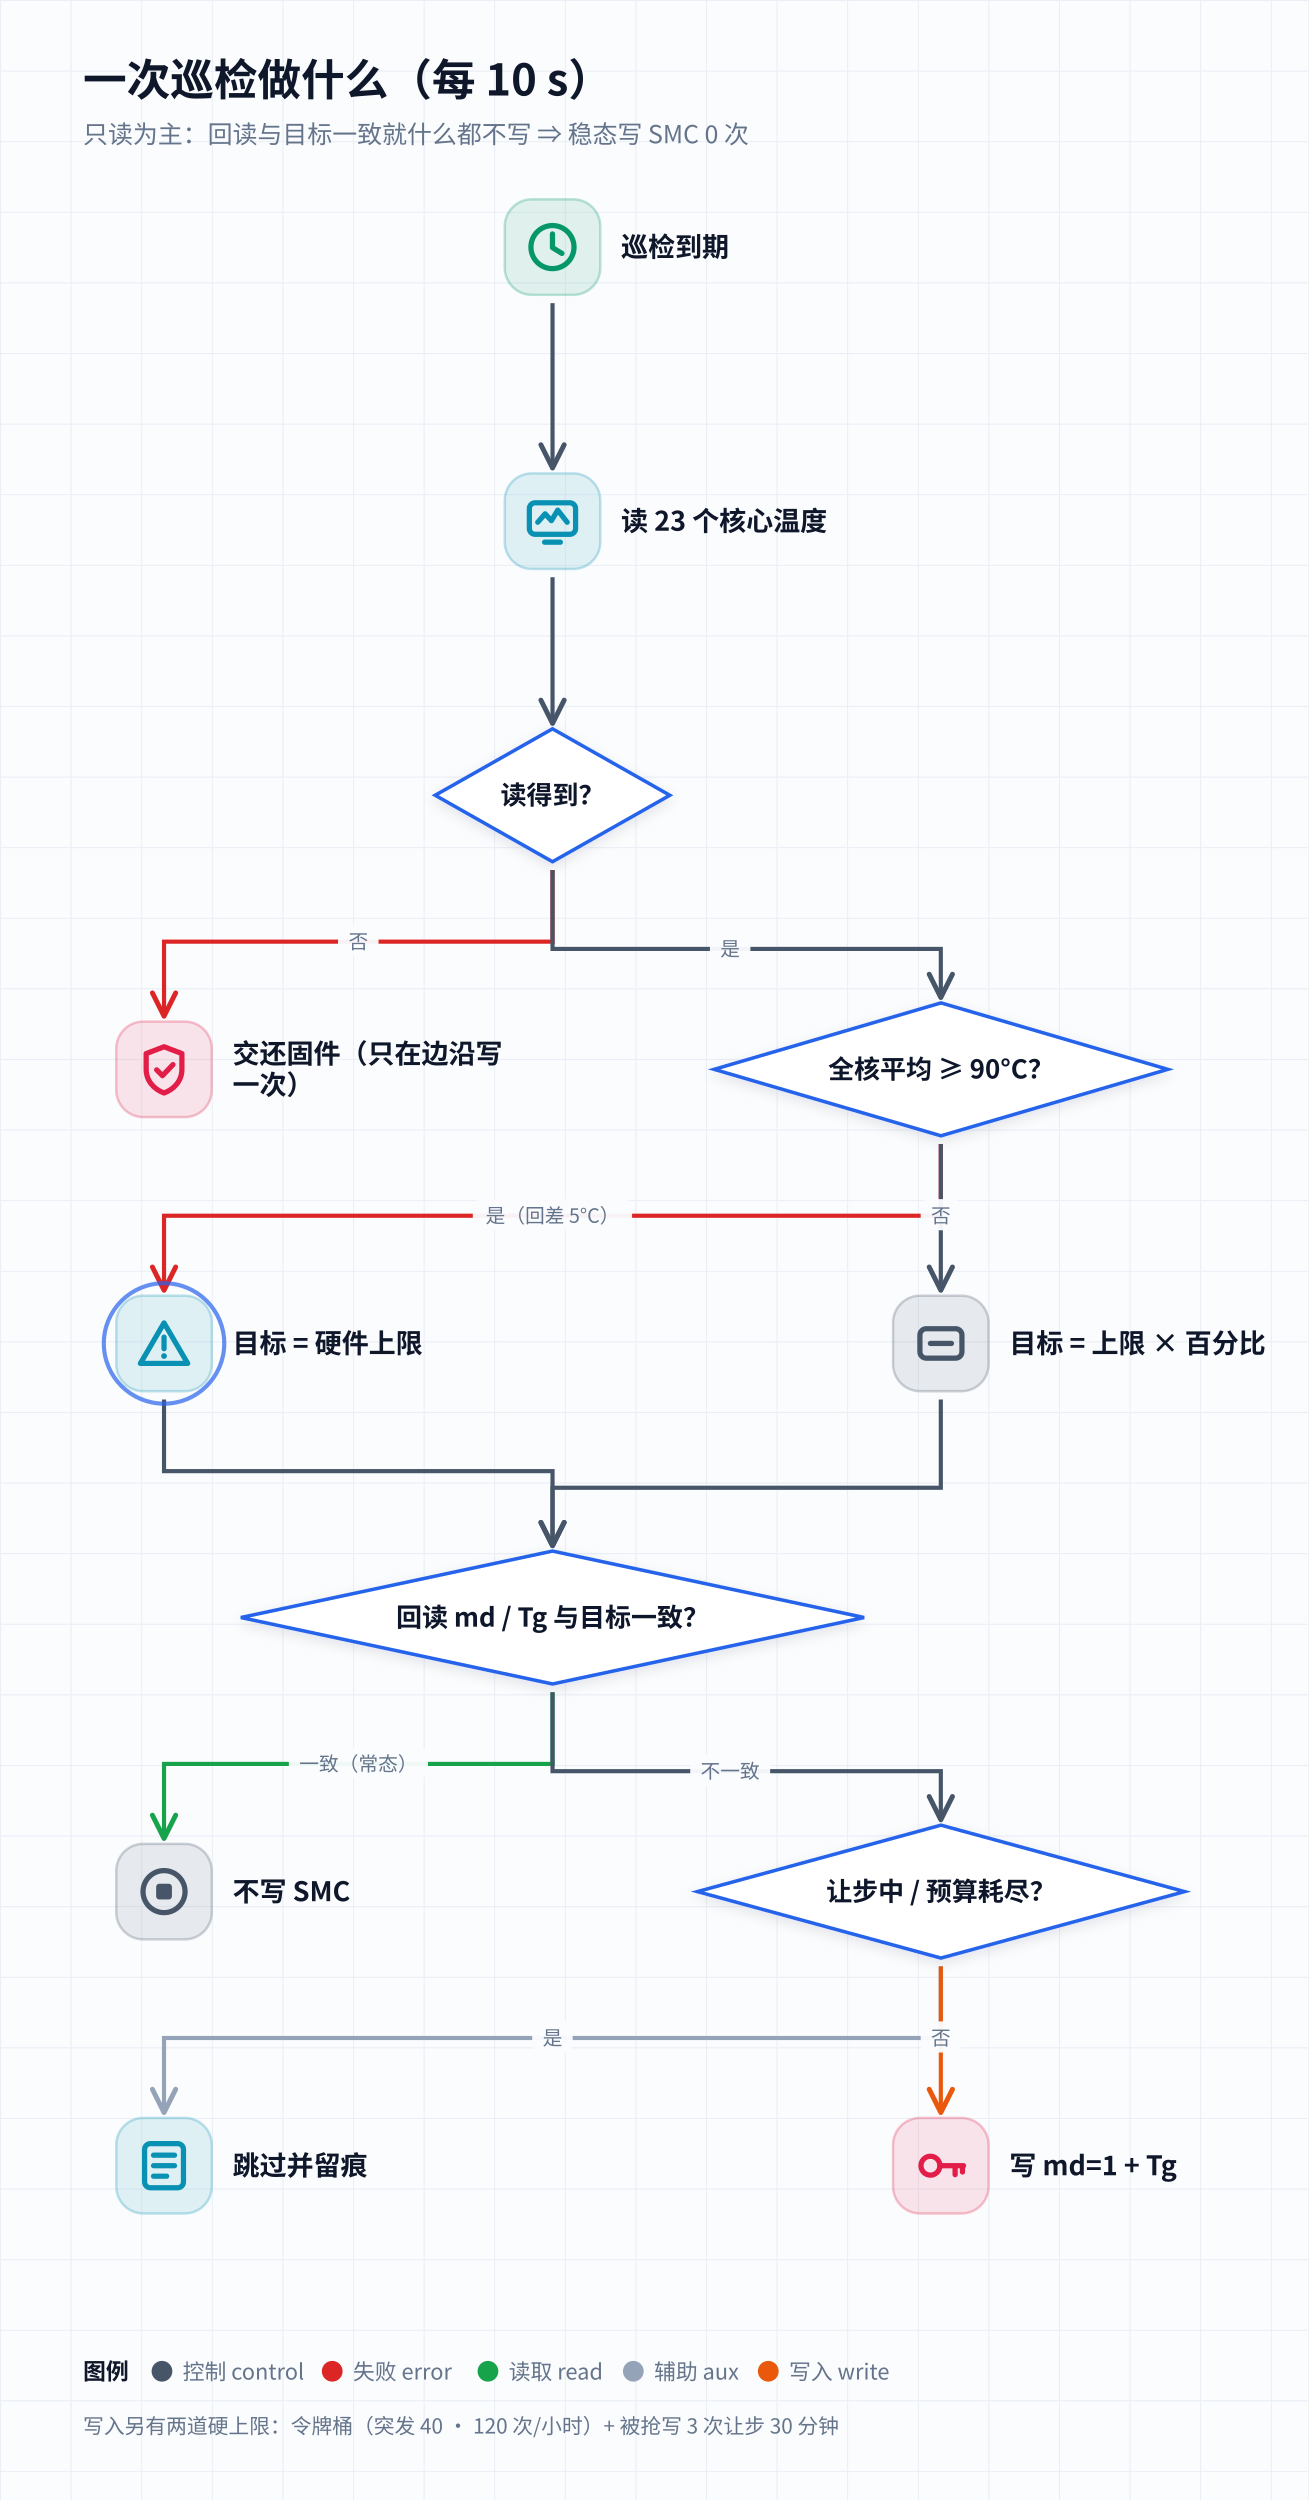
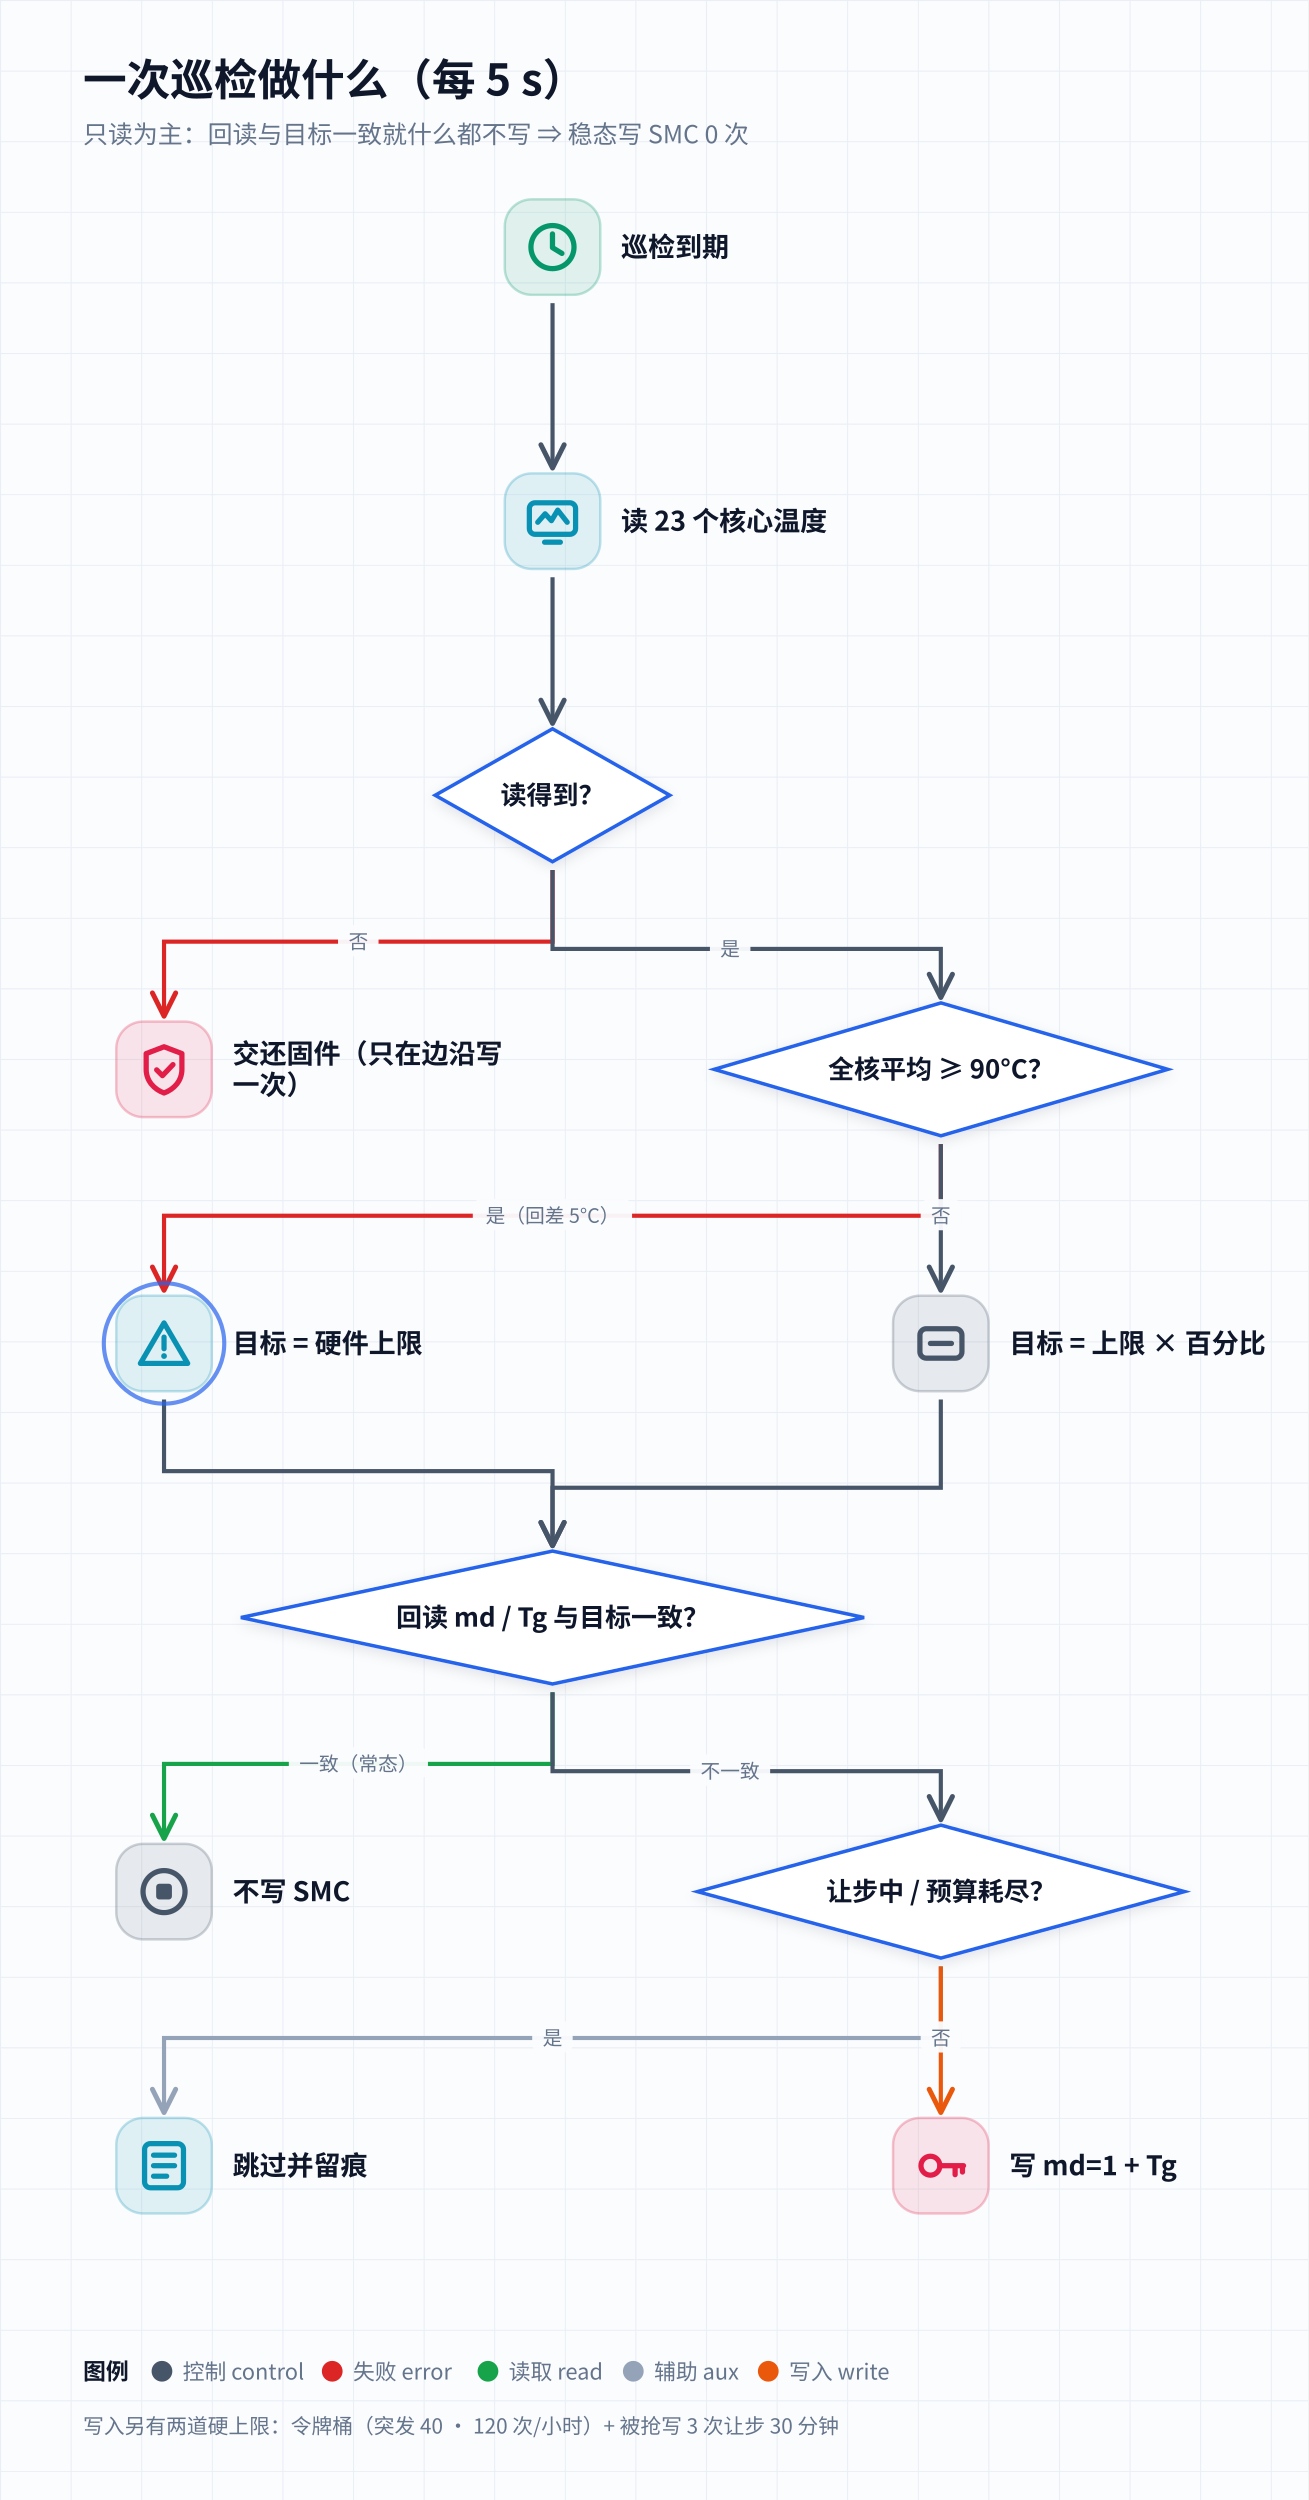
- <svg xmlns="http://www.w3.org/2000/svg" viewBox="0 0 630 1204" width="630" height="1204" font-family="-apple-system,BlinkMacSystemFont,'Segoe UI','PingFang SC','Hiragino Sans GB','Microsoft YaHei','Noto Sans CJK SC','Source Han Sans SC',Helvetica,Arial,sans-serif" role="img" aria-label="一次巡检做什么（每 10 s）">
+ <svg xmlns="http://www.w3.org/2000/svg" viewBox="0 0 630 1204" width="630" height="1204" font-family="-apple-system,BlinkMacSystemFont,'Segoe UI','PingFang SC','Hiragino Sans GB','Microsoft YaHei','Noto Sans CJK SC','Source Han Sans SC',Helvetica,Arial,sans-serif" role="img" aria-label="一次巡检做什么（每 5 s）">
  <defs>
    <pattern id="af-grid" width="34" height="34" patternUnits="userSpaceOnUse">
      <path d="M34 0 H0 V34" fill="none" stroke="#EAEFF6" stroke-width="1" />
    </pattern>
    <marker id="af-ah" viewBox="0 0 10 10" refX="8" refY="5" markerWidth="7" markerHeight="7" orient="auto-start-reverse">
      <path d="M1 1 L9 5 L1 9" fill="none" stroke="context-stroke" stroke-width="1.7" stroke-linecap="round" stroke-linejoin="round" />
    </marker>
    <filter id="af-sh" x="-20%" y="-20%" width="140%" height="140%">
      <feDropShadow dx="0" dy="2" stdDeviation="3.2" flood-color="#0B1B33" flood-opacity="0.10" />
    </filter>
    <style>@media (prefers-reduced-motion: no-preference){.flow{stroke-dasharray:6 6;animation:af-dash 0.8s linear infinite}.flow-slow{stroke-dasharray:4 8;animation:af-dash 1.6s linear infinite}.rv0{opacity:0;animation:af-in .5s ease-out 0.00s forwards}.rv1{opacity:0;animation:af-in .5s ease-out 0.10s forwards}.rv2{opacity:0;animation:af-in .5s ease-out 0.20s forwards}.rv3{opacity:0;animation:af-in .5s ease-out 0.30s forwards}.rv4{opacity:0;animation:af-in .5s ease-out 0.40s forwards}.rv5{opacity:0;animation:af-in .5s ease-out 0.50s forwards}.rv6{opacity:0;animation:af-in .5s ease-out 0.60s forwards}.rv7{opacity:0;animation:af-in .5s ease-out 0.70s forwards}}@media (prefers-reduced-motion: reduce){  .rv0,.rv1,.rv2,.rv3,.rv4,.rv5,.rv6,.rv7{opacity:1}}@keyframes af-dash{to{stroke-dashoffset:-12}}@keyframes af-in{to{opacity:1}}</style>
  </defs>
  <rect width="630" height="1204" fill="#FBFCFE" />
  <rect width="630" height="1204" fill="url(#af-grid)" />
-   <text x="40" y="46" font-size="21" font-weight="800" fill="#0F172A">一次巡检做什么（每 10 s）</text>
+   <text x="40" y="46" font-size="21" font-weight="800" fill="#0F172A">一次巡检做什么（每 5 s）</text>
  <text x="40" y="69" font-size="12" fill="#64748B">只读为主：回读与目标一致就什么都不写 ⇒ 稳态写 SMC 0 次</text>
  <path class="flow" d="M 266.1 146.0 L 266.1 224.0" fill="none" stroke="#475569" stroke-width="2" marker-end="url(#af-ah)" />
  <path class="flow" d="M 266.1 278.0 L 266.1 347.0" fill="none" stroke="#475569" stroke-width="2" marker-end="url(#af-ah)" />
  <path class="flow" d="M 266.1 419.0 L 266.1 453.5 L 79.0 453.5 L 79.0 488.0" fill="none" stroke="#DC2626" stroke-width="2" marker-end="url(#af-ah)" />
  <path class="flow" d="M 266.1 419.0 L 266.1 457.0 L 453.1 457.0 L 453.1 479.0" fill="none" stroke="#475569" stroke-width="2" marker-end="url(#af-ah)" />
  <path class="flow" d="M 453.1 551.0 L 453.1 585.5 L 79.0 585.5 L 79.0 620.0" fill="none" stroke="#DC2626" stroke-width="2" marker-end="url(#af-ah)" />
  <path class="flow" d="M 453.1 551.0 L 453.1 620.0" fill="none" stroke="#475569" stroke-width="2" marker-end="url(#af-ah)" />
  <path class="flow" d="M 79.0 674.0 L 79.0 708.5 L 266.1 708.5 L 266.1 743.0" fill="none" stroke="#475569" stroke-width="2" marker-end="url(#af-ah)" />
  <path class="flow" d="M 453.1 674.0 L 453.1 716.5 L 266.1 716.5 L 266.1 743.0" fill="none" stroke="#475569" stroke-width="2" marker-end="url(#af-ah)" />
  <path class="flow" d="M 266.1 815.0 L 266.1 849.5 L 79.0 849.5 L 79.0 884.0" fill="none" stroke="#16A34A" stroke-width="2" marker-end="url(#af-ah)" />
  <path class="flow" d="M 266.1 815.0 L 266.1 853.0 L 453.1 853.0 L 453.1 875.0" fill="none" stroke="#475569" stroke-width="2" marker-end="url(#af-ah)" />
  <path class="flow" d="M 453.1 947.0 L 453.1 981.5 L 79.0 981.5 L 79.0 1016.0" fill="none" stroke="#94A3B8" stroke-width="2" marker-end="url(#af-ah)" />
  <path class="flow" d="M 453.1 947.0 L 453.1 1016.0" fill="none" stroke="#EA580C" stroke-width="2" marker-end="url(#af-ah)" />
  <rect x="162.8" y="445.5" width="19.5" height="15" rx="4" fill="#FBFCFE" opacity="0.95" />
  <text x="172.6" y="456.9" text-anchor="middle" font-size="9.5" fill="#64748B">否</text>
  <rect x="341.9" y="449.0" width="19.5" height="15" rx="4" fill="#FBFCFE" opacity="0.95" />
  <text x="351.6" y="460.4" text-anchor="middle" font-size="9.5" fill="#64748B">是</text>
  <rect x="227.7" y="577.5" width="76.7" height="15" rx="4" fill="#FBFCFE" opacity="0.95" />
  <text x="266.1" y="588.9" text-anchor="middle" font-size="9.5" fill="#64748B">是（回差 5°C）</text>
  <rect x="443.4" y="577.5" width="19.5" height="15" rx="4" fill="#FBFCFE" opacity="0.95" />
  <text x="453.1" y="588.9" text-anchor="middle" font-size="9.5" fill="#64748B">否</text>
  <rect x="139.1" y="841.5" width="67.0" height="15" rx="4" fill="#FBFCFE" opacity="0.95" />
  <text x="172.6" y="852.9" text-anchor="middle" font-size="9.5" fill="#64748B">一致（常态）</text>
  <rect x="332.4" y="845.0" width="38.5" height="15" rx="4" fill="#FBFCFE" opacity="0.95" />
  <text x="351.6" y="856.4" text-anchor="middle" font-size="9.5" fill="#64748B">不一致</text>
  <rect x="256.3" y="973.5" width="19.5" height="15" rx="4" fill="#FBFCFE" opacity="0.95" />
  <text x="266.1" y="984.9" text-anchor="middle" font-size="9.5" fill="#64748B">是</text>
  <rect x="443.4" y="973.5" width="19.5" height="15" rx="4" fill="#FBFCFE" opacity="0.95" />
  <text x="453.1" y="984.9" text-anchor="middle" font-size="9.5" fill="#64748B">否</text>
  <circle r="4.0" fill="#475569" opacity="0.95" visibility="hidden">
    <set attributeName="visibility" to="visible" begin="0.00s" />
    <animateMotion dur="4.5s" begin="0.00s" repeatCount="indefinite" path="M 266.1 146.0 L 266.1 224.0" />
  </circle>
  <circle r="4.0" fill="#475569" opacity="0.95" visibility="hidden">
    <set attributeName="visibility" to="visible" begin="0.75s" />
    <animateMotion dur="4.5s" begin="0.75s" repeatCount="indefinite" path="M 266.1 278.0 L 266.1 347.0" />
  </circle>
  <circle r="4.0" fill="#475569" opacity="0.95" visibility="hidden">
    <set attributeName="visibility" to="visible" begin="1.50s" />
    <animateMotion dur="4.5s" begin="1.50s" repeatCount="indefinite" path="M 266.1 419.0 L 266.1 457.0 L 453.1 457.0 L 453.1 479.0" />
  </circle>
  <circle r="4.0" fill="#475569" opacity="0.95" visibility="hidden">
    <set attributeName="visibility" to="visible" begin="2.25s" />
    <animateMotion dur="4.5s" begin="2.25s" repeatCount="indefinite" path="M 453.1 551.0 L 453.1 620.0" />
  </circle>
  <circle r="4.0" fill="#475569" opacity="0.95" visibility="hidden">
    <set attributeName="visibility" to="visible" begin="3.00s" />
    <animateMotion dur="4.5s" begin="3.00s" repeatCount="indefinite" path="M 453.1 674.0 L 453.1 716.5 L 266.1 716.5 L 266.1 743.0" />
  </circle>
  <circle r="4.0" fill="#475569" opacity="0.95" visibility="hidden">
    <set attributeName="visibility" to="visible" begin="3.75s" />
    <animateMotion dur="4.5s" begin="3.75s" repeatCount="indefinite" path="M 266.1 815.0 L 266.1 853.0 L 453.1 853.0 L 453.1 875.0" />
  </circle>
  <circle r="4.0" fill="#DC2626" opacity="0.95" visibility="hidden">
    <set attributeName="visibility" to="visible" begin="0.00s" />
    <animateMotion dur="1.8s" begin="0.00s" repeatCount="indefinite" path="M 266.1 419.0 L 266.1 453.5 L 79.0 453.5 L 79.0 488.0" />
  </circle>
  <circle r="4.0" fill="#16A34A" opacity="0.95" visibility="hidden">
    <set attributeName="visibility" to="visible" begin="0.00s" />
    <animateMotion dur="1.8s" begin="0.00s" repeatCount="indefinite" path="M 266.1 815.0 L 266.1 849.5 L 79.0 849.5 L 79.0 884.0" />
  </circle>
  <circle r="4.0" fill="#94A3B8" opacity="0.95" visibility="hidden">
    <set attributeName="visibility" to="visible" begin="0.00s" />
    <animateMotion dur="1.8s" begin="0.00s" repeatCount="indefinite" path="M 453.1 947.0 L 453.1 981.5 L 79.0 981.5 L 79.0 1016.0" />
  </circle>
  <g class="rv0">
    <rect x="243.1" y="96.0" width="46.0" height="46.0" rx="13" fill="rgba(5,150,105,0.11)" stroke="rgba(5,150,105,0.26)" stroke-width="1.2" />
    <g transform="translate(250.89,103.82) scale(1.265)" color="#059669">
      <circle cx="12" cy="12" r="8.2" fill="none" stroke="currentColor" stroke-width="2" stroke-linecap="round" stroke-linejoin="round" />
      <path d="M12 7v5.2l3.6 2.2" fill="none" stroke="currentColor" stroke-width="2" stroke-linecap="round" stroke-linejoin="round" />
    </g>
    <text x="299.1" y="123.6" font-size="13" font-weight="700" fill="#0F172A">巡检到期</text>
  </g>
  <g class="rv1">
    <rect x="243.1" y="228.0" width="46.0" height="46.0" rx="13" fill="rgba(8,145,178,0.11)" stroke="rgba(8,145,178,0.26)" stroke-width="1.2" />
    <g transform="translate(250.89,235.82) scale(1.265)" color="#0891B2">
      <rect x="3.2" y="5" width="17.6" height="12" rx="2.2" fill="none" stroke="currentColor" stroke-width="2" stroke-linecap="round" stroke-linejoin="round" />
      <path d="M6.4 12.4l2.8-3.2 2.4 2.6 2.4-4 3.6 4.6M9 20h6" fill="none" stroke="currentColor" stroke-width="2" stroke-linecap="round" stroke-linejoin="round" />
    </g>
    <text x="299.1" y="255.6" font-size="13" font-weight="700" fill="#0F172A">读 23 个核心温度</text>
  </g>
  <g filter="url(#af-sh)">
    <g class="rv2">
      <path d="M 266.075 351.0 L 322.575 383.0 L 266.075 415.0 L 209.575 383.0 Z" fill="#FFFFFF" stroke="#2563EB" stroke-width="1.7" />
      <text x="266.075" y="387.4" text-anchor="middle" font-size="12.5" font-weight="700" fill="#0F172A">读得到？</text>
    </g>
  </g>
  <g class="rv3">
    <rect x="56.0" y="492.0" width="46.0" height="46.0" rx="13" fill="rgba(225,29,72,0.11)" stroke="rgba(225,29,72,0.26)" stroke-width="1.2" />
    <g transform="translate(63.82,499.82) scale(1.265)" color="#E11D48">
      <path d="M12 3.4 5.2 6v6c0 4.4 3 7.6 6.8 9 3.8-1.4 6.8-4.6 6.8-9V6Z" fill="none" stroke="currentColor" stroke-width="2" stroke-linecap="round" stroke-linejoin="round" />
      <path d="M9.2 12.2l2.2 2.2 4-4.2" fill="none" stroke="currentColor" stroke-width="2" stroke-linecap="round" stroke-linejoin="round" />
    </g>
    <text x="112.0" y="512.1" font-size="13" font-weight="700" fill="#0F172A">交还固件（只在边沿写</text>
    <text x="112.0" y="527.1" font-size="13" font-weight="700" fill="#0F172A">一次）</text>
  </g>
  <g filter="url(#af-sh)">
    <g class="rv3">
      <path d="M 453.15 483.0 L 562.375 515.0 L 453.15 547.0 L 343.925 515.0 Z" fill="#FFFFFF" stroke="#2563EB" stroke-width="1.7" />
      <text x="453.15" y="519.4" text-anchor="middle" font-size="12.5" font-weight="700" fill="#0F172A">全核平均 ≥ 90°C？</text>
    </g>
  </g>
  <g class="rv4">
    <rect x="56.0" y="624.0" width="46.0" height="46.0" rx="13" fill="rgba(8,145,178,0.11)" stroke="rgba(8,145,178,0.26)" stroke-width="1.2" />
    <g transform="translate(63.82,631.82) scale(1.265)" color="#0891B2">
      <path d="M12 4.2 21 19.6H3Z" fill="none" stroke="currentColor" stroke-width="2" stroke-linecap="round" stroke-linejoin="round" />
      <path d="M12 9.6v4.4" fill="none" stroke="currentColor" stroke-width="2" stroke-linecap="round" stroke-linejoin="round" />
      <circle cx="12" cy="16.8" r="1.1" fill="currentColor" />
    </g>
    <text x="112.0" y="651.6" font-size="13" font-weight="700" fill="#0F172A">目标 = 硬件上限</text>
  </g>
  <g class="rv4">
    <rect x="430.1" y="624.0" width="46.0" height="46.0" rx="13" fill="rgba(71,85,105,0.11)" stroke="rgba(71,85,105,0.26)" stroke-width="1.2" />
    <g transform="translate(437.97,631.82) scale(1.265)" color="#475569">
      <rect x="4" y="6.4" width="16" height="11.2" rx="2.4" fill="none" stroke="currentColor" stroke-width="2" stroke-linecap="round" stroke-linejoin="round" />
      <path d="M8 12h8" fill="none" stroke="currentColor" stroke-width="2" stroke-linecap="round" stroke-linejoin="round" />
    </g>
    <text x="486.1" y="651.6" font-size="13" font-weight="700" fill="#0F172A">目标 = 上限 × 百分比</text>
  </g>
  <g filter="url(#af-sh)">
    <g class="rv5">
      <path d="M 266.075 747.0 L 416.15 779.0 L 266.075 811.0 L 116.0 779.0 Z" fill="#FFFFFF" stroke="#2563EB" stroke-width="1.7" />
      <text x="266.075" y="783.4" text-anchor="middle" font-size="12.5" font-weight="700" fill="#0F172A">回读 md / Tg 与目标一致？</text>
    </g>
  </g>
  <g class="rv6">
    <rect x="56.0" y="888.0" width="46.0" height="46.0" rx="13" fill="rgba(71,85,105,0.11)" stroke="rgba(71,85,105,0.26)" stroke-width="1.2" />
    <g transform="translate(63.82,895.82) scale(1.265)" color="#475569">
      <circle cx="12" cy="12" r="8" fill="none" stroke="currentColor" stroke-width="2" stroke-linecap="round" stroke-linejoin="round" />
      <rect x="9" y="9" width="6" height="6" rx="1.2" fill="currentColor" />
    </g>
    <text x="112.0" y="915.6" font-size="13" font-weight="700" fill="#0F172A">不写 SMC</text>
  </g>
  <g filter="url(#af-sh)">
    <g class="rv6">
      <path d="M 453.15 879.0 L 570.45 911.0 L 453.15 943.0 L 335.85 911.0 Z" fill="#FFFFFF" stroke="#2563EB" stroke-width="1.7" />
      <text x="453.15" y="915.4" text-anchor="middle" font-size="12.5" font-weight="700" fill="#0F172A">让步中 / 预算耗尽？</text>
    </g>
  </g>
  <g class="rv7">
    <rect x="430.1" y="1020.0" width="46.0" height="46.0" rx="13" fill="rgba(225,29,72,0.11)" stroke="rgba(225,29,72,0.26)" stroke-width="1.2" />
    <g transform="translate(437.97,1027.82) scale(1.265)" color="#E11D48">
      <circle cx="8" cy="12" r="3.6" fill="none" stroke="currentColor" stroke-width="2" stroke-linecap="round" stroke-linejoin="round" />
      <path d="M11.6 12h9M17.4 12v3.4M20.2 12v2.4" fill="none" stroke="currentColor" stroke-width="2" stroke-linecap="round" stroke-linejoin="round" />
    </g>
    <text x="486.1" y="1047.6" font-size="13" font-weight="700" fill="#0F172A">写 md=1 + Tg</text>
  </g>
  <g class="rv7">
    <rect x="56.0" y="1020.0" width="46.0" height="46.0" rx="13" fill="rgba(8,145,178,0.11)" stroke="rgba(8,145,178,0.26)" stroke-width="1.2" />
    <g transform="translate(63.82,1027.82) scale(1.265)" color="#0891B2">
      <rect x="4.6" y="3.6" width="14.8" height="16.8" rx="2.2" fill="none" stroke="currentColor" stroke-width="2" stroke-linecap="round" stroke-linejoin="round" />
      <path d="M8 8h8M8 12h8M8 16h5" fill="none" stroke="currentColor" stroke-width="2" stroke-linecap="round" stroke-linejoin="round" />
    </g>
    <text x="112.0" y="1047.6" font-size="13" font-weight="700" fill="#0F172A">跳过并留痕</text>
  </g>
  <circle cx="79.0" cy="647.0" r="29.0" fill="none" stroke="#2563EB" stroke-width="2" opacity="0.7">
    <animate attributeName="r" values="29.0;42.0" dur="1.9s" repeatCount="indefinite" />
    <animate attributeName="opacity" values="0.65;0" dur="1.9s" repeatCount="indefinite" />
  </circle>
  <text x="40" y="1146" font-size="11" font-weight="700" fill="#0F172A">图例</text>
  <circle cx="78" cy="1142" r="5" fill="#475569" />
  <text x="88" y="1146" font-size="10.5" fill="#64748B">控制 control</text>
  <circle cx="160" cy="1142" r="5" fill="#DC2626" />
  <text x="170" y="1146" font-size="10.5" fill="#64748B">失败 error</text>
  <circle cx="235" cy="1142" r="5" fill="#16A34A" />
  <text x="245" y="1146" font-size="10.5" fill="#64748B">读取 read</text>
  <circle cx="305" cy="1142" r="5" fill="#94A3B8" />
  <text x="315" y="1146" font-size="10.5" fill="#64748B">辅助 aux</text>
  <circle cx="370" cy="1142" r="5" fill="#EA580C" />
  <text x="380" y="1146" font-size="10.5" fill="#64748B">写入 write</text>
  <text x="40" y="1172" font-size="10" fill="#64748B">写入另有两道硬上限：令牌桶（突发 40 · 120 次/小时）+ 被抢写 3 次让步 30 分钟</text>
</svg>
